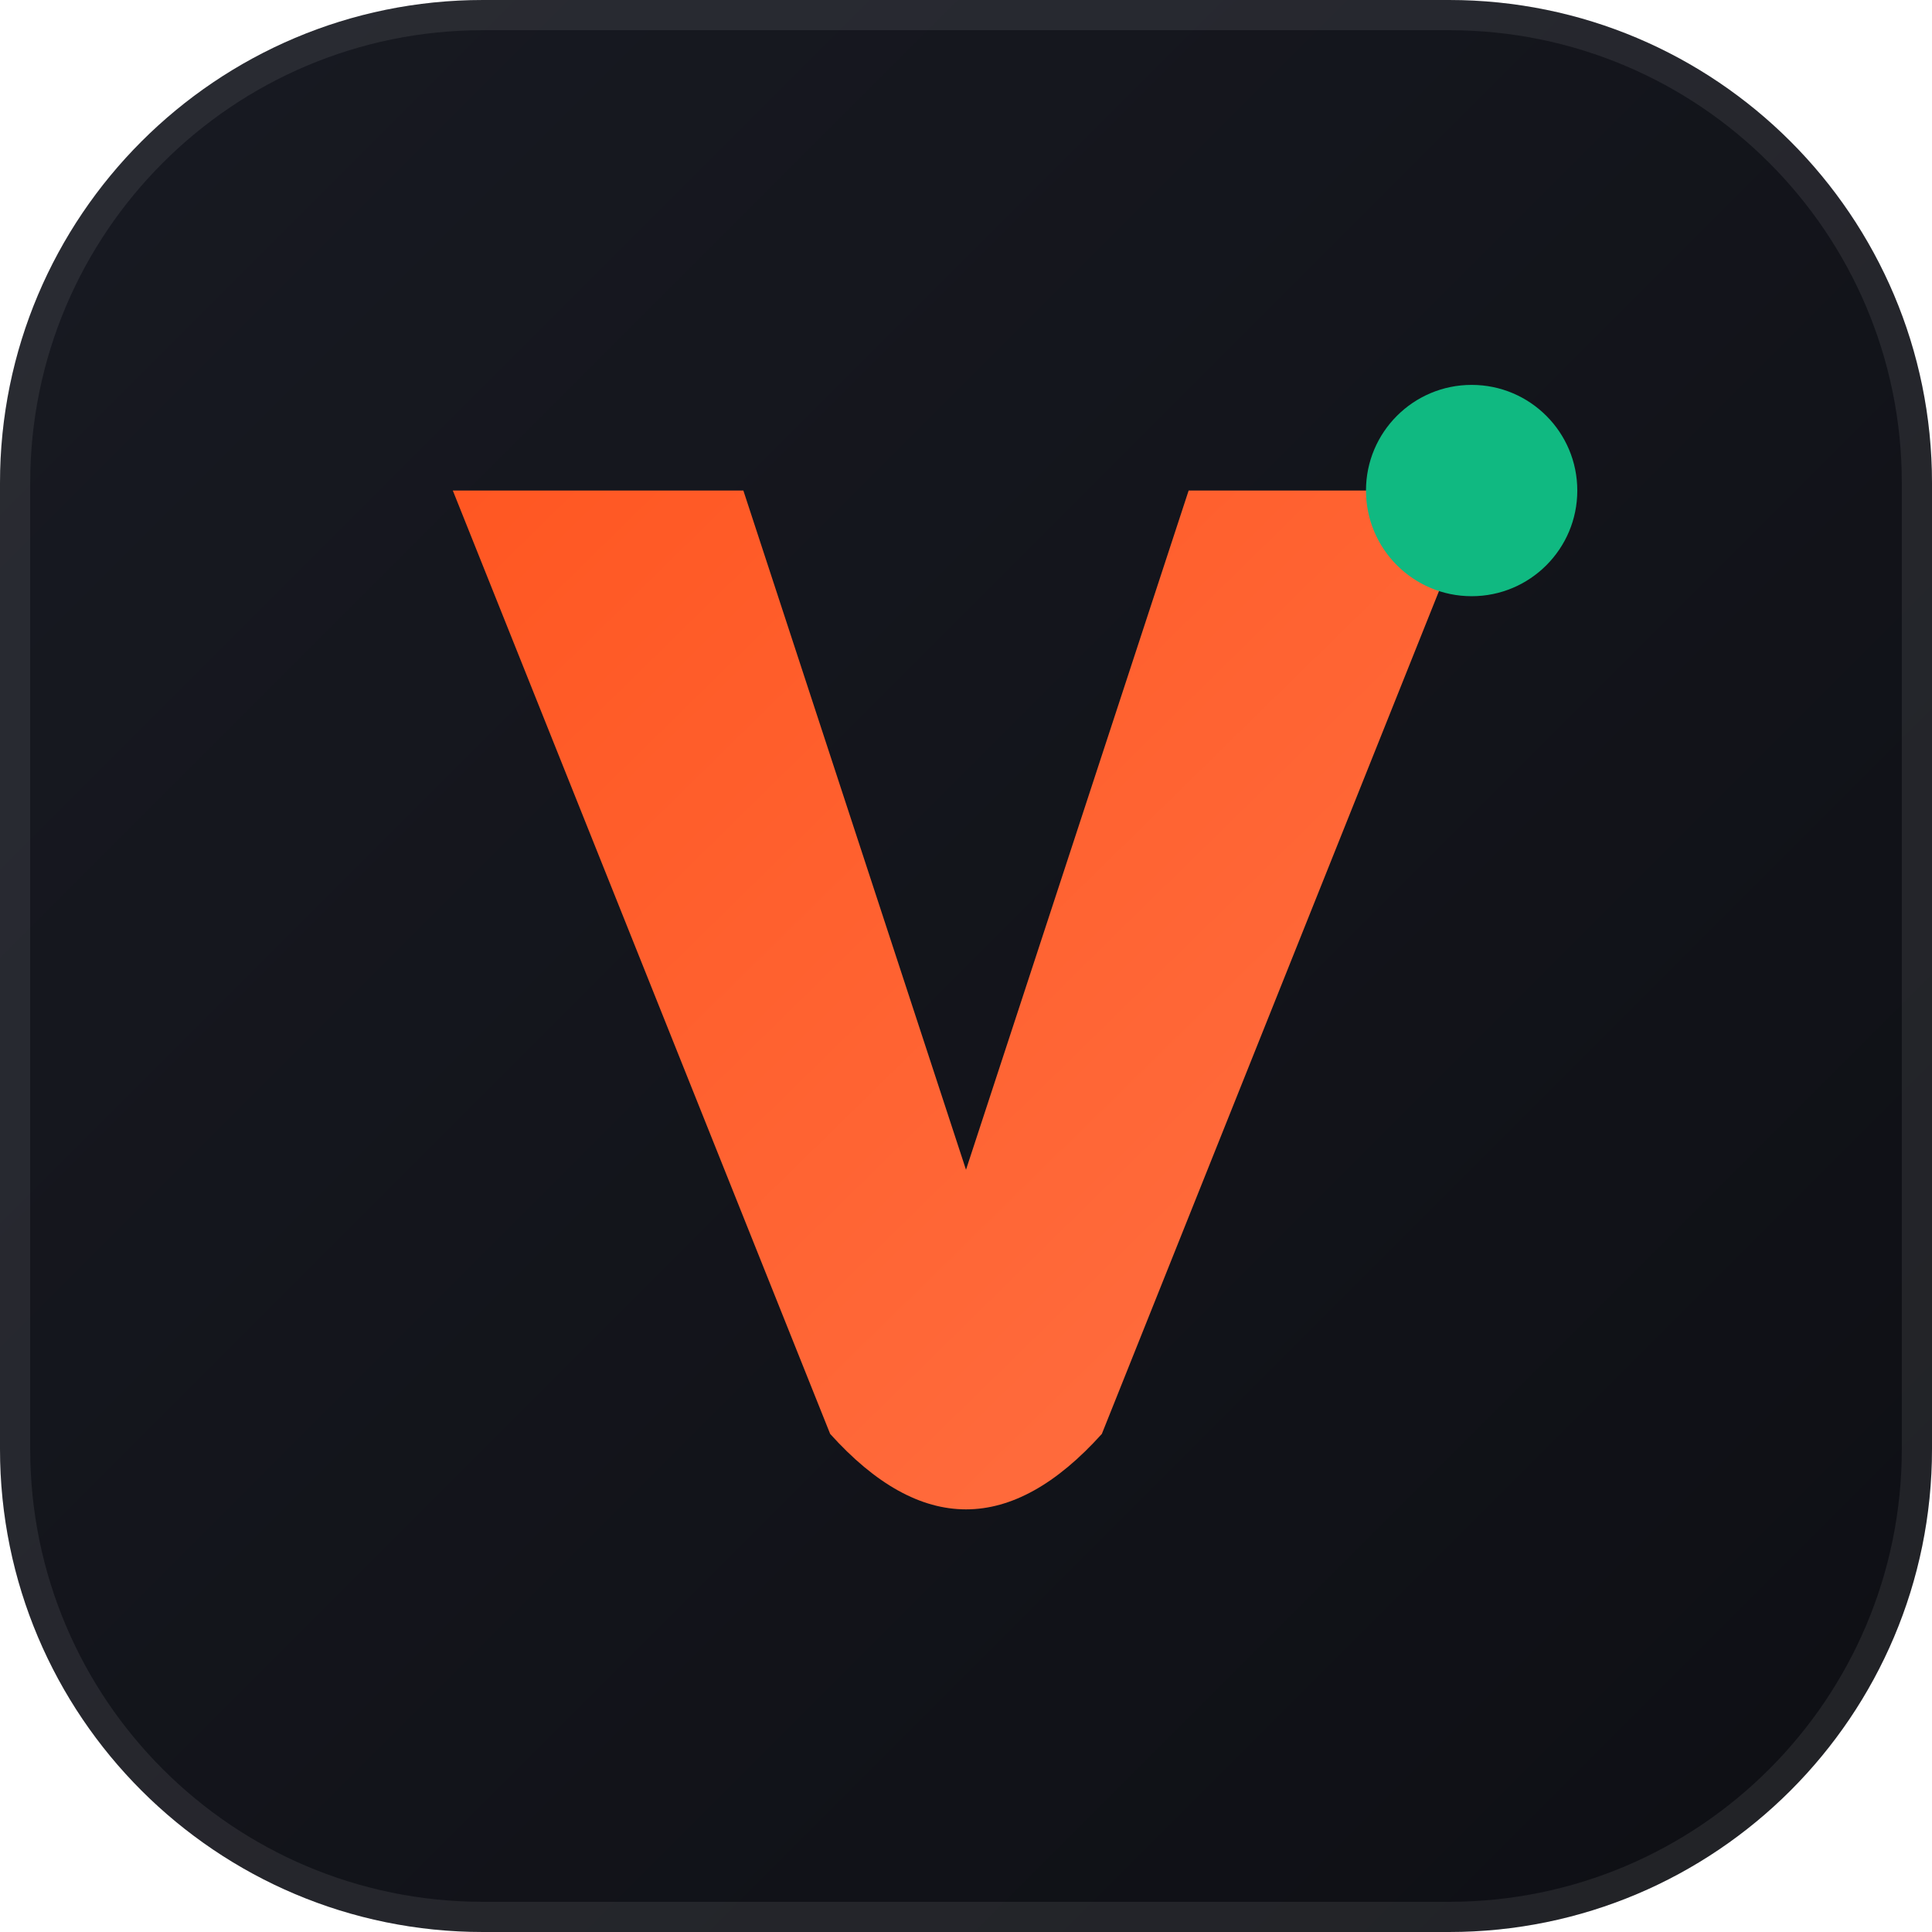
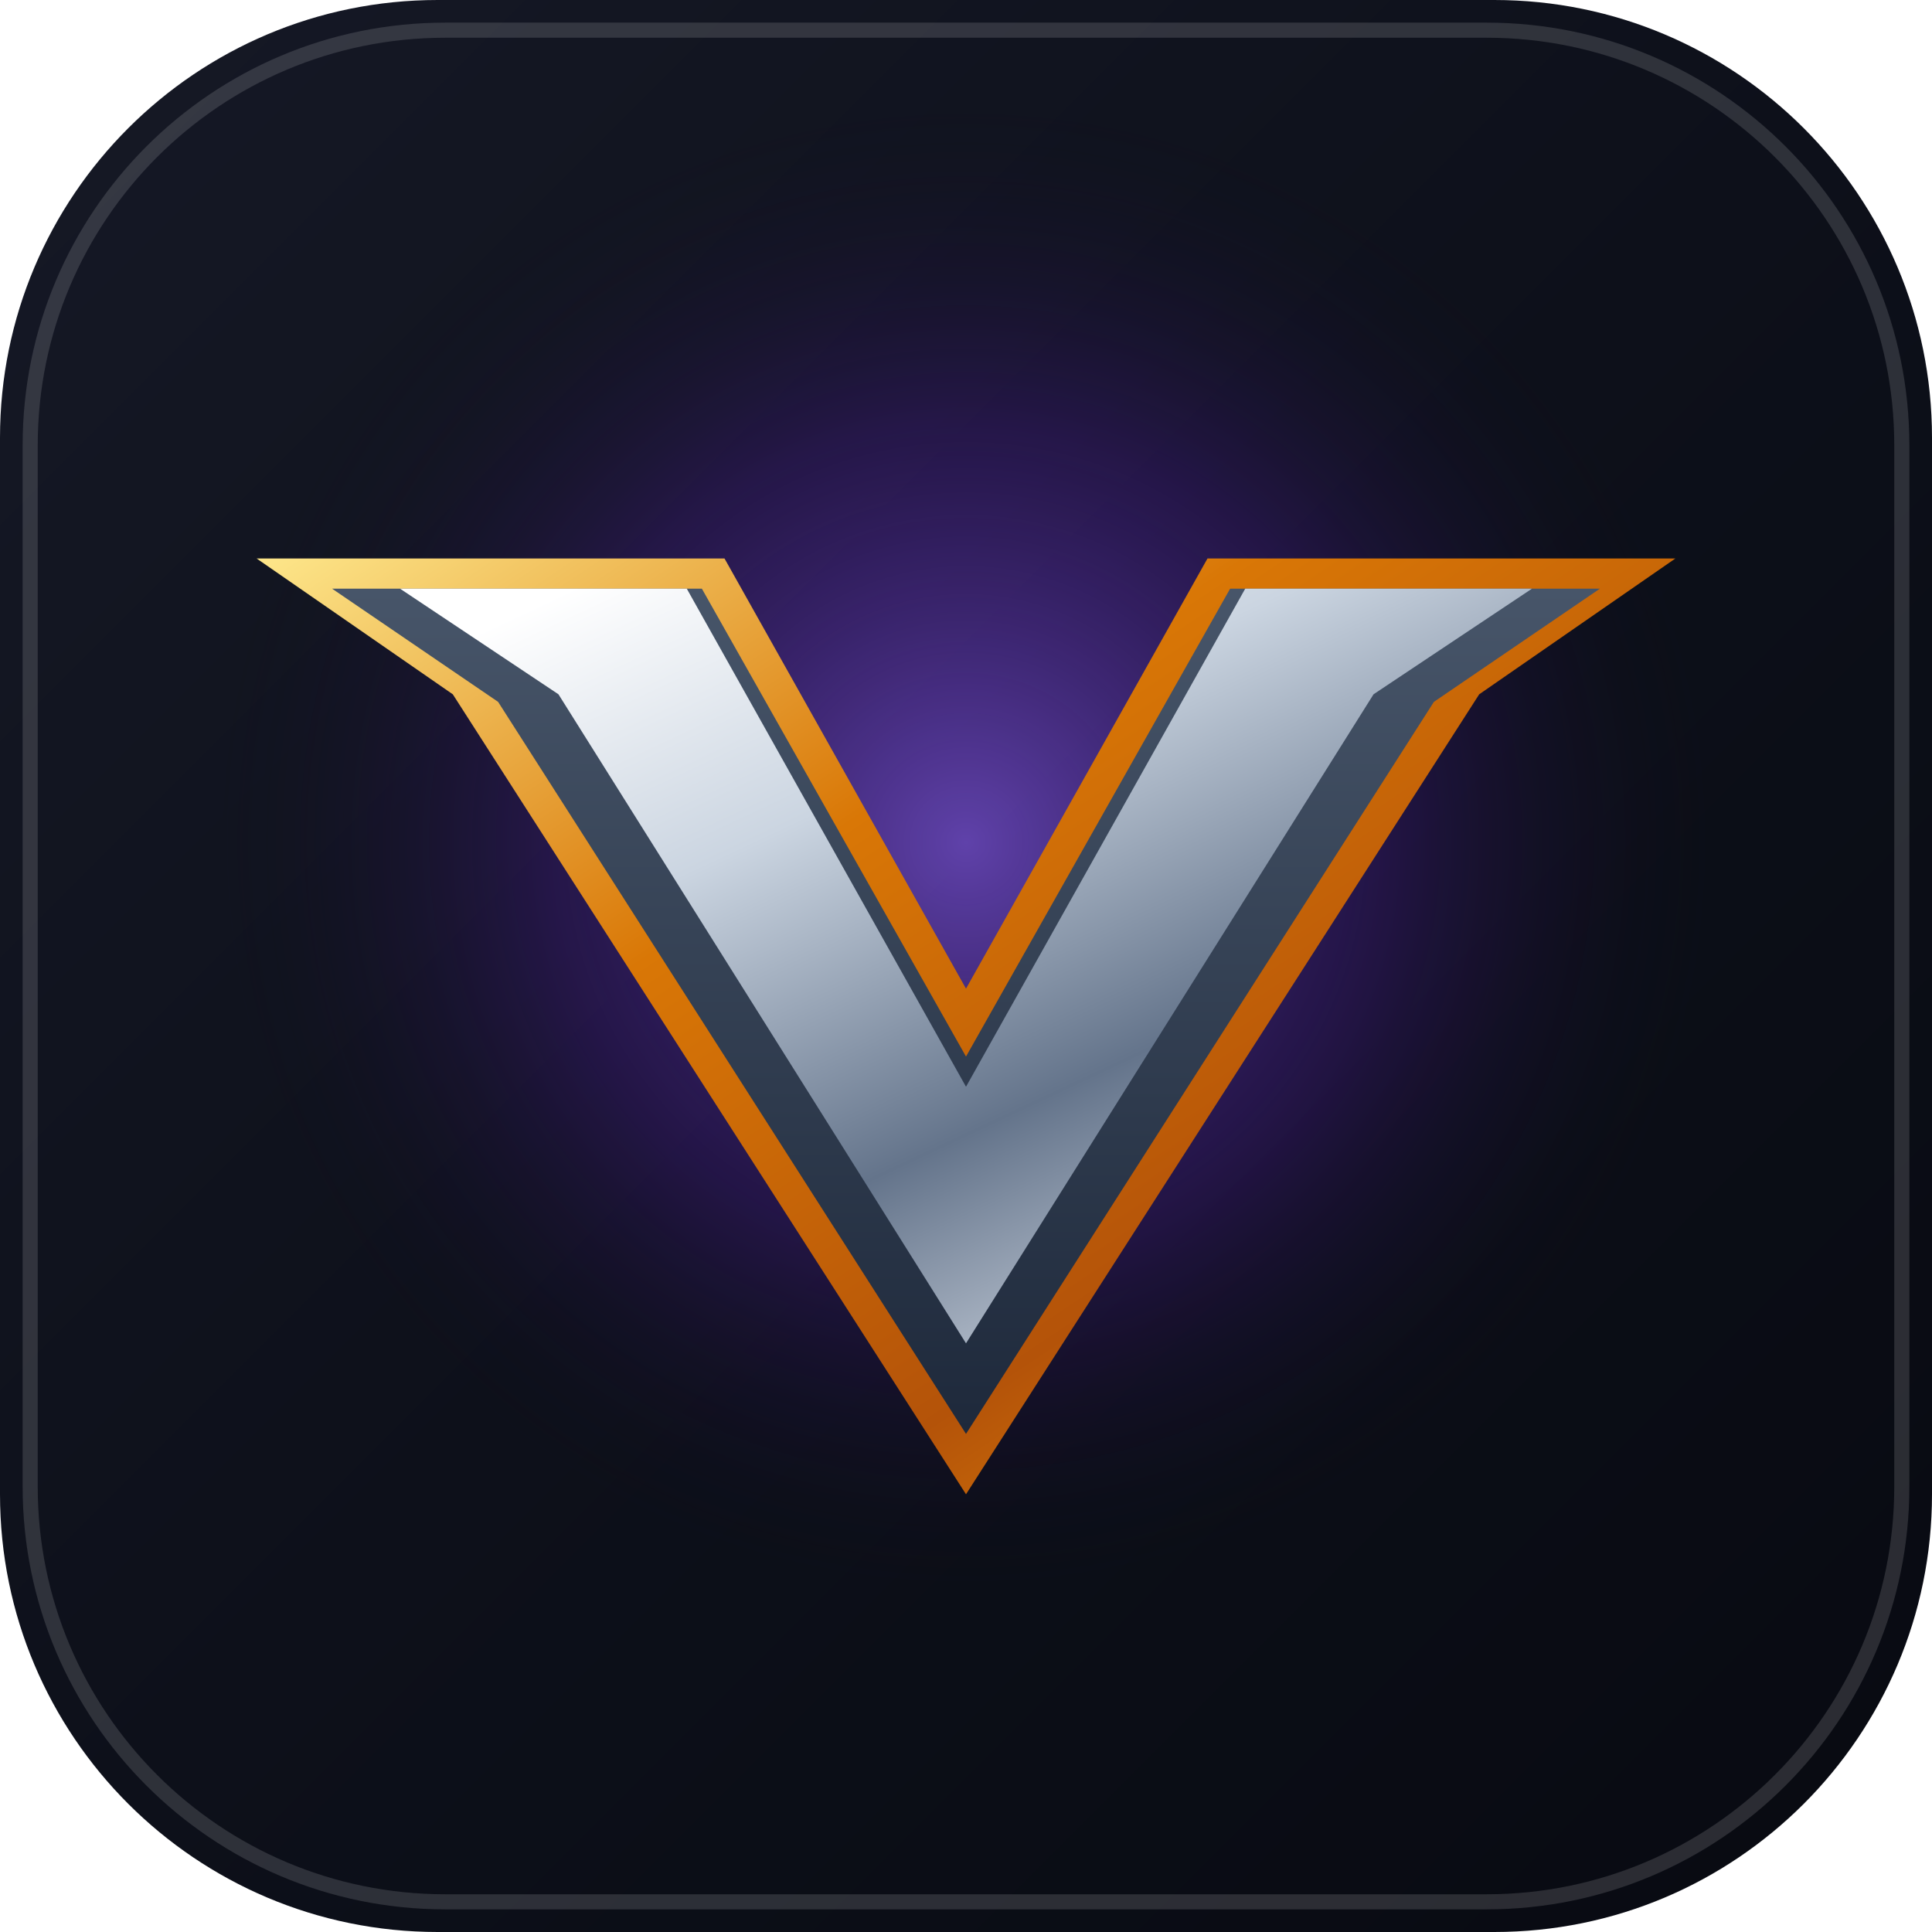
<svg xmlns="http://www.w3.org/2000/svg" viewBox="0 0 512 512">
  <defs>
-     <linearGradient id="veyroGrad" x1="0%" y1="0%" x2="100%" y2="100%">
-       <stop offset="0%" stop-color="#FF5722" />
-       <stop offset="100%" stop-color="#FF7043" />
+     <radialGradient id="ambientPurple" cx="50%" cy="46%" r="48%">
+       <stop offset="0%" stop-color="#8B5CF6" stop-opacity="0.65" />
+       <stop offset="55%" stop-color="#5B21B6" stop-opacity="0.28" />
+       <stop offset="100%" stop-color="#0A0C14" stop-opacity="0" />
+     </radialGradient>
+     <linearGradient id="bgMetal" x1="0%" y1="0%" x2="100%" y2="100%">
+       <stop offset="0%" stop-color="#161926" />
+       <stop offset="50%" stop-color="#0D101A" />
+       <stop offset="100%" stop-color="#080A11" />
    </linearGradient>
-     <linearGradient id="bgGrad" x1="0%" y1="0%" x2="100%" y2="100%">
-       <stop offset="0%" stop-color="#181A22" />
-       <stop offset="100%" stop-color="#0E0F14" />
+     <linearGradient id="bronzeChamfer" x1="0%" y1="0%" x2="100%" y2="100%">
+       <stop offset="0%" stop-color="#FDE68A" />
+       <stop offset="35%" stop-color="#D97706" />
+       <stop offset="70%" stop-color="#B45309" />
+       <stop offset="100%" stop-color="#F59E0B" />
+     </linearGradient>
+     <linearGradient id="titaniumWing" x1="15%" y1="0%" x2="85%" y2="100%">
+       <stop offset="0%" stop-color="#FFFFFF" />
+       <stop offset="30%" stop-color="#CBD5E1" />
+       <stop offset="65%" stop-color="#64748B" />
+       <stop offset="100%" stop-color="#E2E8F0" />
+     </linearGradient>
+     <linearGradient id="innerShadowWing" x1="0%" y1="0%" x2="0%" y2="100%">
+       <stop offset="0%" stop-color="#475569" />
+       <stop offset="100%" stop-color="#1E293B" />
    </linearGradient>
  </defs>
-   <rect width="512" height="512" rx="128" fill="url(#bgGrad)" />
-   <rect width="504" height="504" x="4" y="4" rx="124" fill="none" stroke="rgba(255,255,255,0.08)" stroke-width="8" />
-   <path d="M120 130 L220 380 Q256 420 292 380 L392 130 L315 130 L256 310 L197 130 Z" fill="url(#veyroGrad)" />
-   <circle cx="390" cy="130" r="28" fill="#10B981" />
+   <rect width="512" height="512" rx="116" fill="url(#bgMetal)" />
+   <rect width="496" height="496" x="8" y="8" rx="110" fill="none" stroke="rgba(255,255,255,0.14)" stroke-width="4" />
+   <circle cx="256" cy="240" r="210" fill="url(#ambientPurple)" />
+   <polygon points="68,148 192,148 256,262 320,148 444,148 392,184 256,396 120,184" fill="url(#bronzeChamfer)" />
+   <polygon points="88,156 186,156 256,280 326,156 424,156 380,186 256,380 132,186" fill="url(#innerShadowWing)" />
+   <polygon points="106,156 182,156 256,288 330,156 406,156 364,184 256,356 148,184" fill="url(#titaniumWing)" />
</svg>
